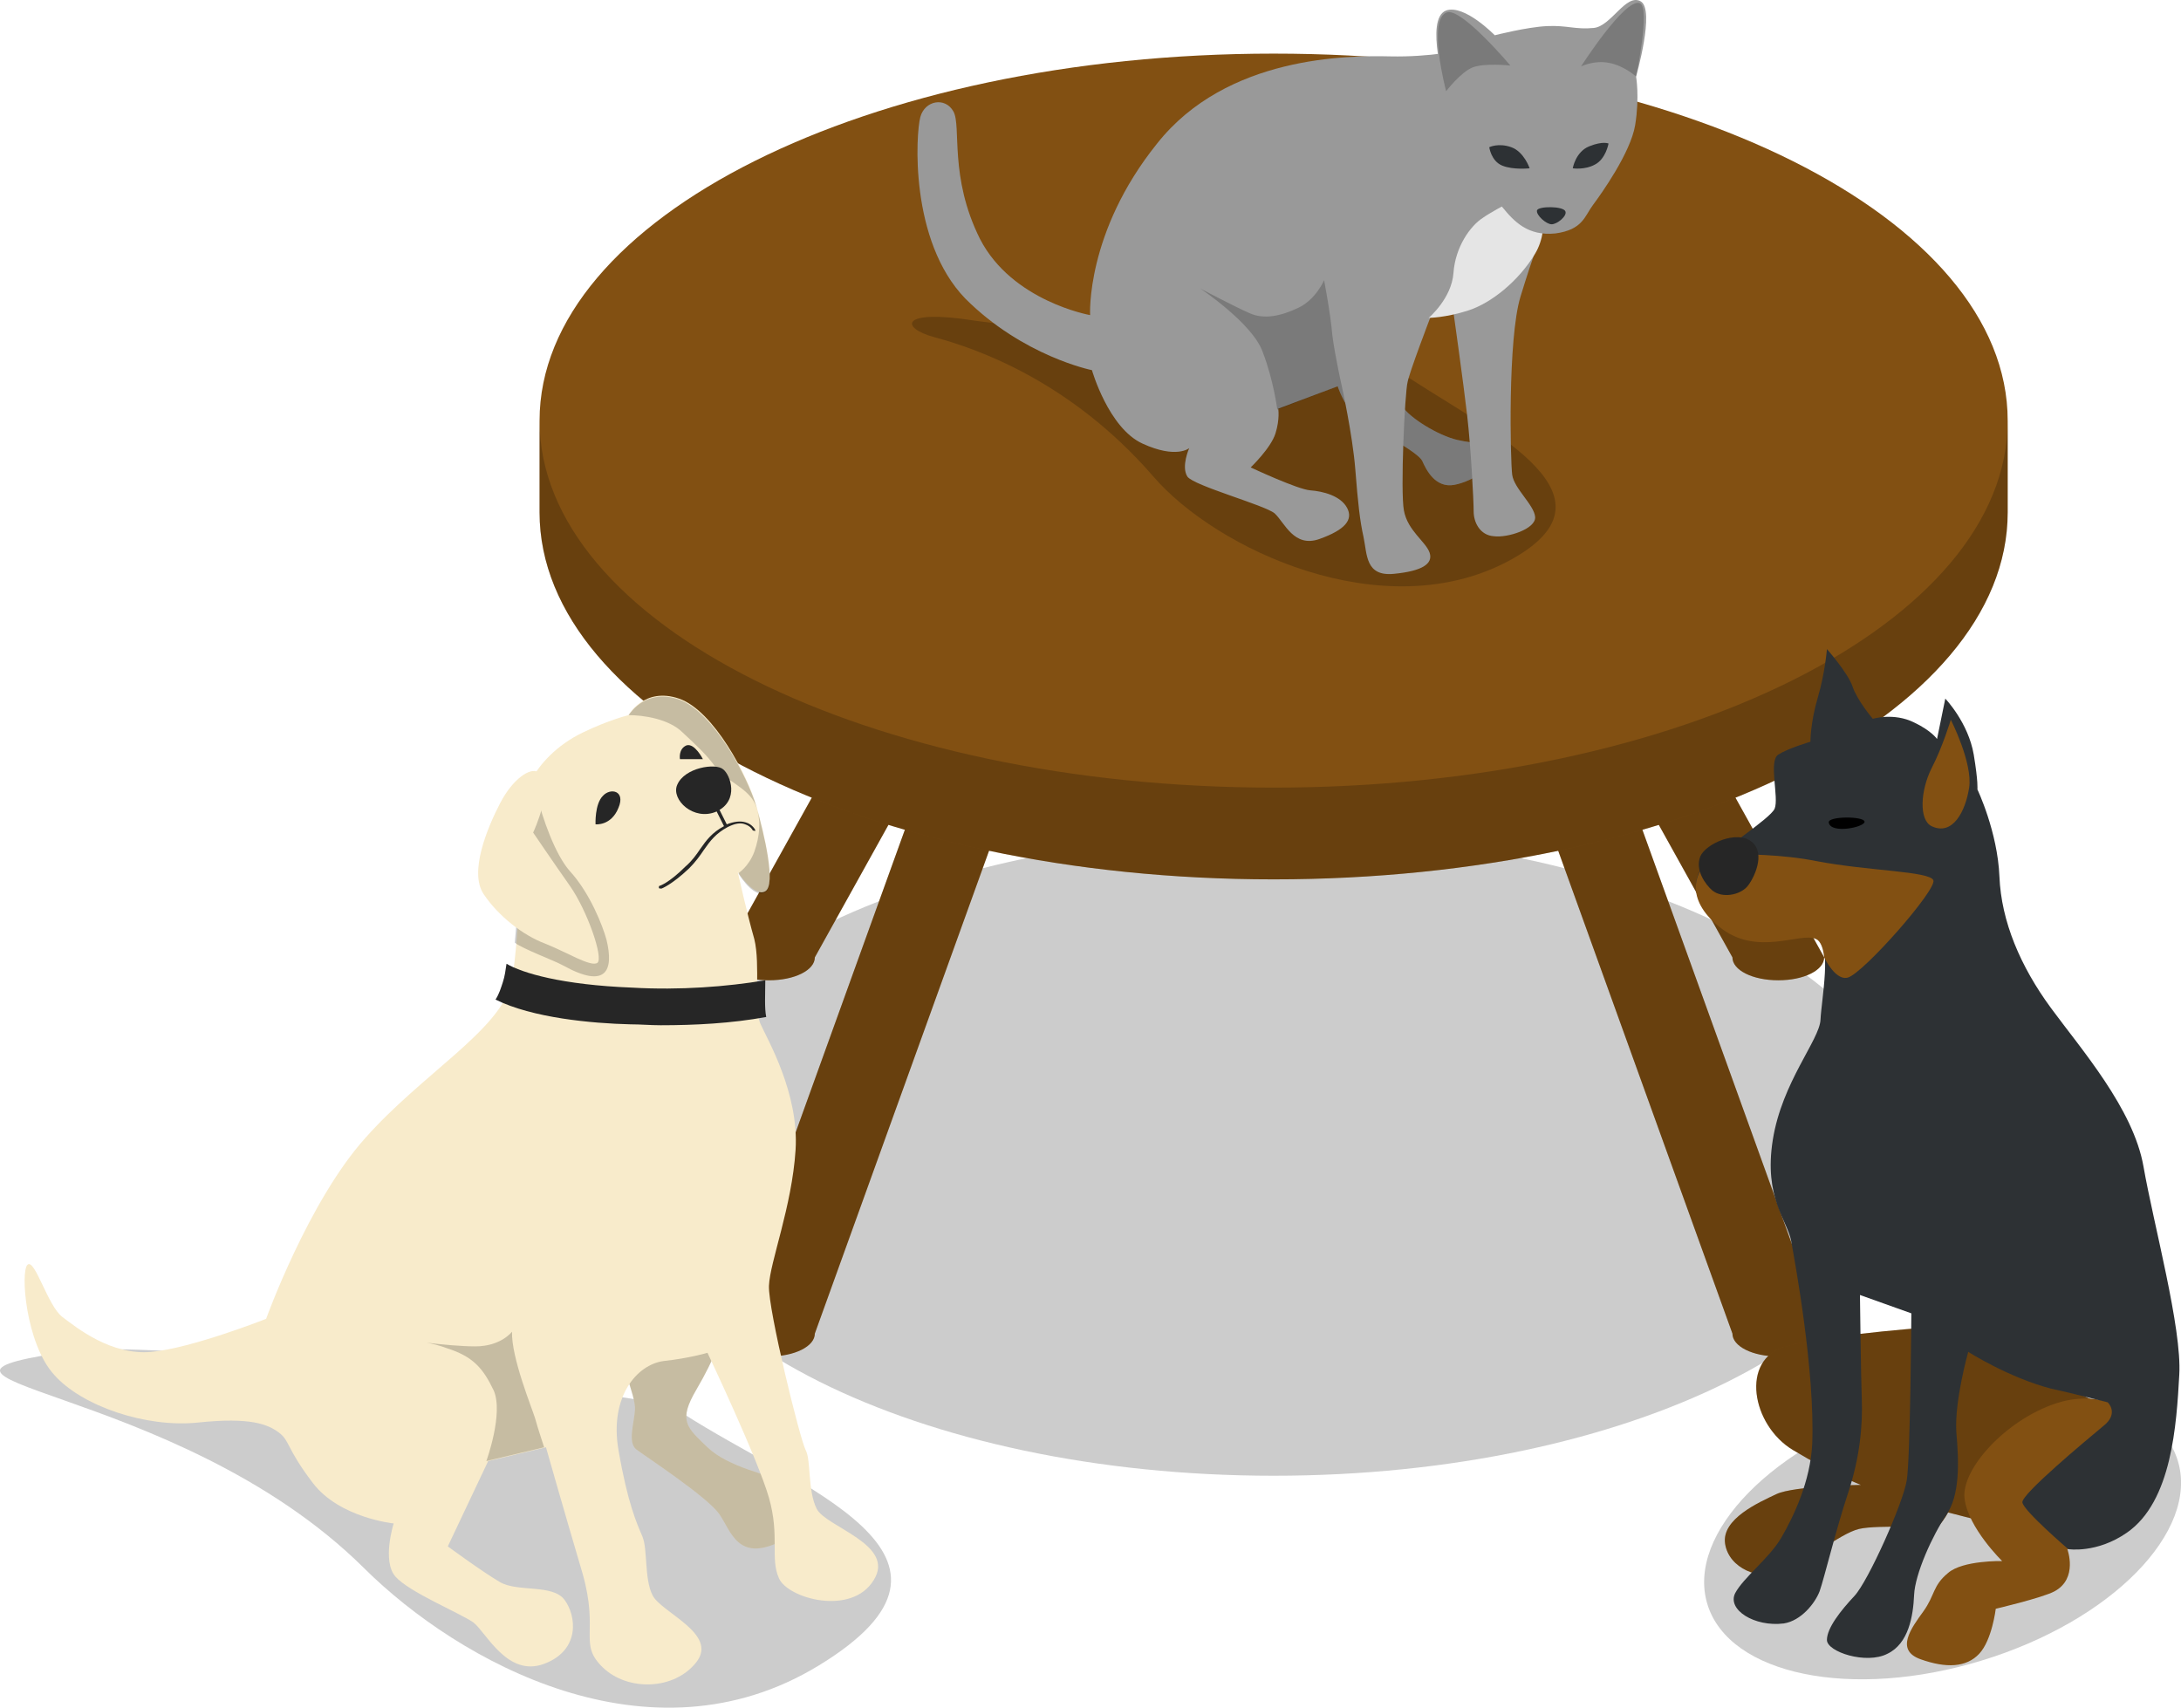
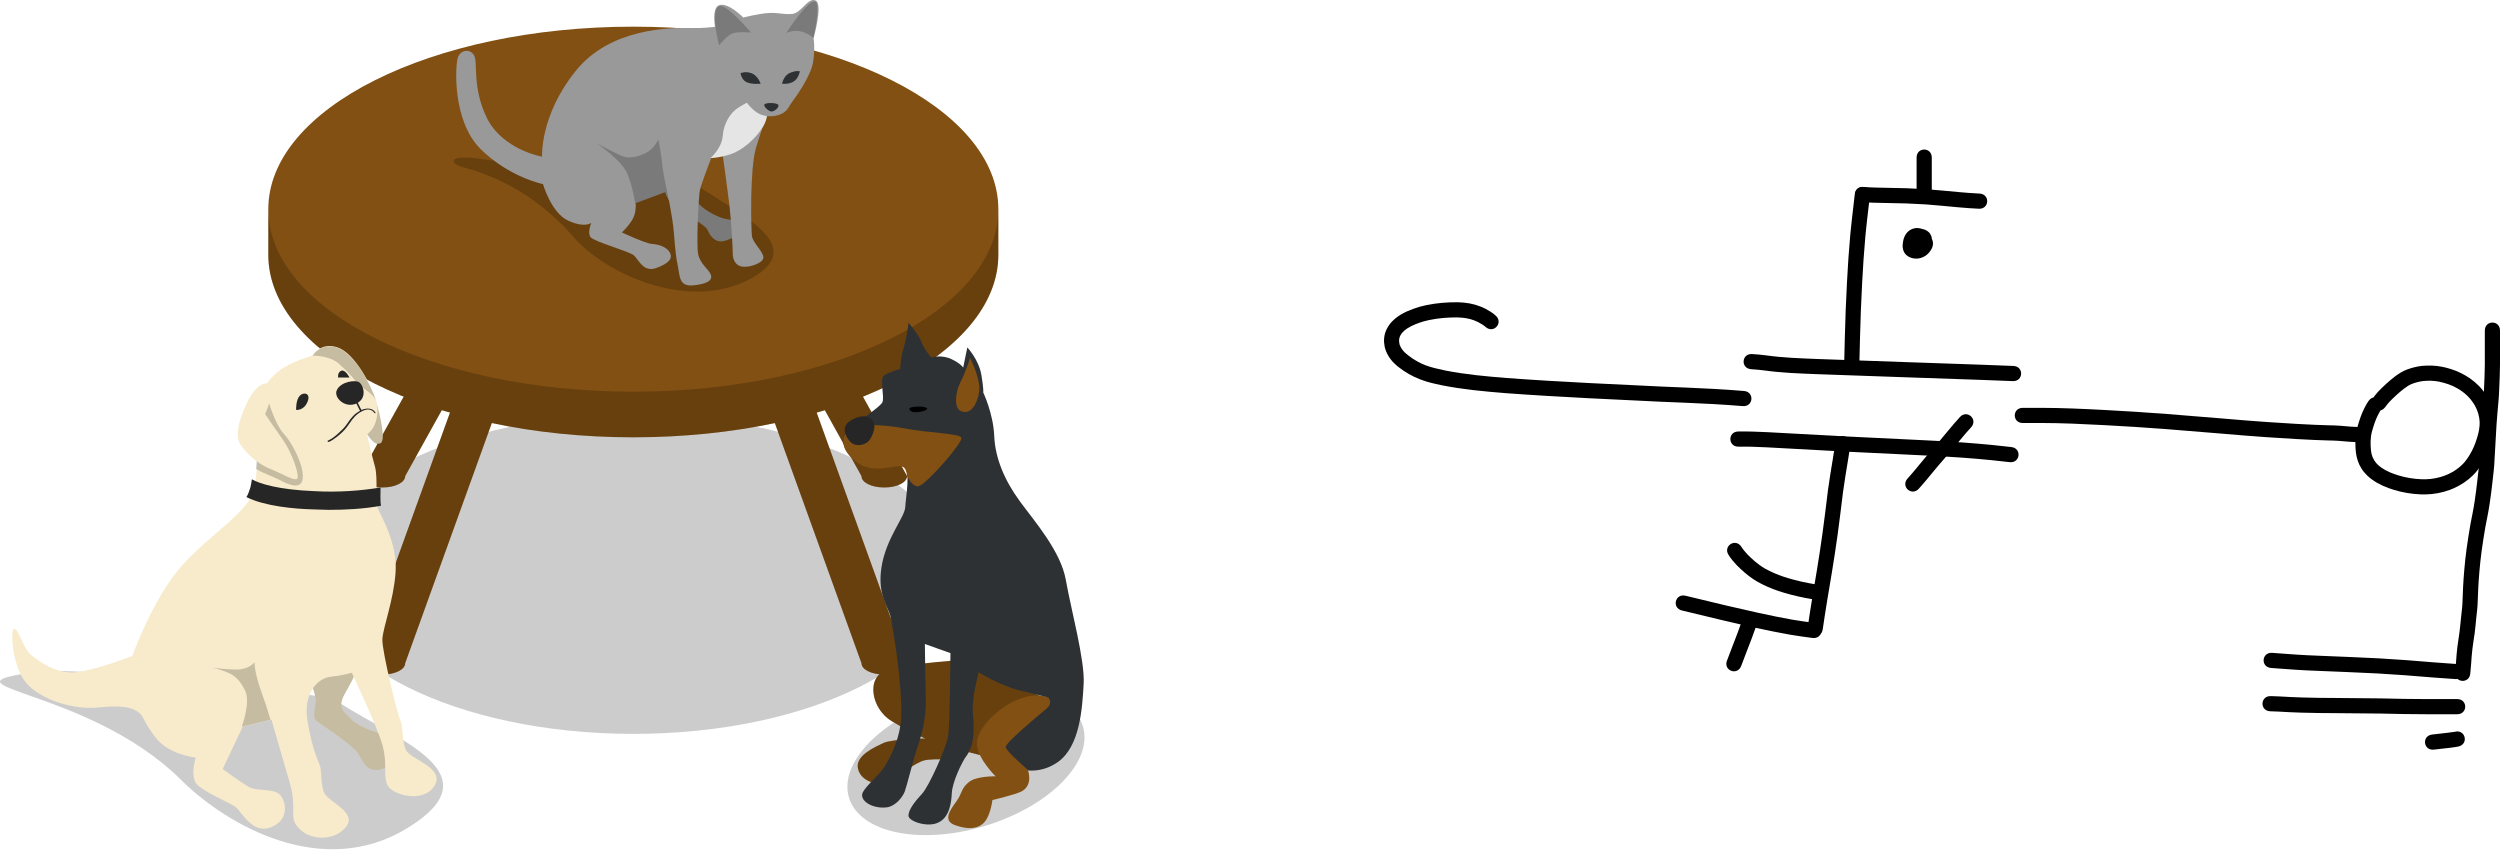
- <svg xmlns="http://www.w3.org/2000/svg" id="svg8" version="1.1" viewBox="0 0 62.889 49.246" height="49.246mm" width="62.889mm">
+ <svg xmlns="http://www.w3.org/2000/svg" id="svg8" version="1.1" viewBox="0 0 144.97 49.246" height="49.246mm" width="144.97mm">
  <defs id="defs2" />
  <g transform="translate(-68.53601,-86.87064)" id="layer1">
    <g id="g856" transform="matrix(0.2645833,0,0,0.2645833,84.09431,77.83358)">
      <ellipse id="ellipse815" ry="35" rx="70" cy="160" cx="80" style="opacity:0.2" />
      <path id="path817" d="m 100,80 c -2.8,0 -5,1.1 -5,2.5 l 35,97 c 0,1.4 2.2,2.5 5,2.5 2.8,0 5,-1.1 5,-2.5 l -35,-97 c 0,-1.4 -2.2,-2.5 -5,-2.5 z" style="fill:#825012" />
      <path id="path819" d="m 100,85 c -2.8,0 -5,-1.1 -5,-2.5 l 35,97 c 0,1.4 2.2,2.5 5,2.5 2.8,0 5,-1.1 5,-2.5 l -35,-97 c 0,1.4 -2.2,2.5 -5,2.5 z" style="opacity:0.2" />
      <path id="path821" d="m 100,73 c -2.8,0 -5,1.1 -5,2.5 l 35,63 c 0,1.4 2.2,2.5 5,2.5 2.8,0 5,-1.1 5,-2.5 l -35,-63 c 0,-1.4 -2.2,-2.5 -5,-2.5 z" style="fill:#825012" />
      <path id="path823" d="m 100,78 c -2.8,0 -5,-1.1 -5,-2.5 l 35,63 c 0,1.4 2.2,2.5 5,2.5 2.8,0 5,-1.1 5,-2.5 l -35,-63 c 0,1.4 -2.2,2.5 -5,2.5 z" style="opacity:0.2" />
      <path id="path825" d="m 60,80 c 2.8,0 5,1.1 5,2.5 l -35,97 c 0,1.4 -2.2,2.5 -5,2.5 -2.8,0 -5,-1.1 -5,-2.5 l 35,-97 C 55,81.1 57.2,80 60,80 Z" style="fill:#825012" />
      <path id="path827" d="m 60,85 c 2.8,0 5,-1.1 5,-2.5 l -35,97 c 0,1.4 -2.2,2.5 -5,2.5 -2.8,0 -5,-1.1 -5,-2.5 l 35,-97 c 0,1.4 2.2,2.5 5,2.5 z" style="opacity:0.2" />
      <path id="path829" d="m 60,73 c 2.8,0 5,1.1 5,2.5 l -35,63 c 0,1.4 -2.2,2.5 -5,2.5 -2.8,0 -5,-1.1 -5,-2.5 l 35,-63 C 55,74.1 57.2,73 60,73 Z" style="fill:#825012" />
      <path id="path831" d="m 60,78 c 2.8,0 5,-1.1 5,-2.5 l -35,63 c 0,1.4 -2.2,2.5 -5,2.5 -2.8,0 -5,-1.1 -5,-2.5 l 35,-63 c 0,1.4 2.2,2.5 5,2.5 z" style="opacity:0.2" />
      <path id="path833" d="M 80,40 C 35.8,40 0,57.9 0,80 v 10 c 0,22.1 35.8,40 80,40 44.2,0 80,-17.9 80,-40 V 80 C 160,57.9 124.2,40 80,40 Z" style="fill:#825012" />
      <path id="path835" d="M 80,120 C 35.8,120 0,102.1 0,80 v 10 c 0,22.1 35.8,40 80,40 44.2,0 80,-17.9 80,-40 V 80 c 0,22.1 -35.8,40 -80,40 z" style="opacity:0.2" />
    </g>
    <g id="g882" transform="matrix(0.2645833,0,0,0.2645833,94.83639,64.1017)">
      <path id="path858" d="m 54.4,127.4 c 9.1,5.9 23.5,12.9 10.6,19.8 C 51.3,154.5 33.1,145.9 26.3,138 17.2,127.5 6.9,124 2.4,122.8 c -3.7,-1 -3.8,-3.1 4.4,-1.8 1.4,0.2 11.6,1.5 21.6,2.9 10.2,1.4 23.2,1.7 26,3.5 z" style="opacity:0.2" />
      <path id="path860" d="m 46.3,127.9 c 0,0 0.8,2.9 2.8,4.1 2,1.2 6.1,3.4 6.5,4.3 0.4,0.9 1.4,3 3.5,2.6 2.1,-0.4 4.8,-2.2 4.1,-3.5 -0.7,-1.3 -1.7,-0.9 -3.8,-1.4 -2.1,-0.5 -5.2,-2.4 -6,-3.7 -0.9,-1.3 -1.7,-4 -1.7,-4 z" style="fill:#999999" />
      <path id="path862" d="m 46.3,127.9 c 0,0 0.8,2.9 2.8,4.1 2,1.2 6.1,3.4 6.5,4.3 0.4,0.9 1.4,3 3.5,2.6 2.1,-0.4 4.8,-2.2 4.1,-3.5 -0.7,-1.3 -1.7,-0.9 -3.8,-1.4 -2.1,-0.5 -5.2,-2.4 -6,-3.7 -0.9,-1.3 -1.7,-4 -1.7,-4 z" style="opacity:0.2" />
      <path id="path864" d="m 19.4,120.4 c 0,0 -8.5,-1.5 -12,-8.3 C 4,105.3 5.4,99.8 4.5,98.2 3.6,96.6 1.4,97 0.9,98.8 c -0.5,1.8 -1.2,13.5 4.9,19.8 6.3,6.3 13.8,7.8 13.8,7.8 0,0 1.8,6.3 5.5,8 3.7,1.7 5.1,0.5 5.1,0.5 0,0 -0.9,2 -0.2,3.1 0.7,1 8.4,3.1 9.5,4 1.1,1 2.1,3.8 4.9,2.8 2.8,-1 3.7,-2.1 3,-3.4 -0.7,-1.3 -2.6,-1.8 -4,-1.9 -1.4,-0.1 -6.5,-2.5 -6.5,-2.5 0,0 2.2,-2.1 2.7,-3.7 0.5,-1.6 0.3,-2.7 0.3,-2.7 l 6.9,-2.6 c 0,0 1.2,5.4 1.5,9.2 0.3,3.8 0.5,5.6 0.9,7.4 0.4,1.9 0.2,4.3 3.3,4 3.1,-0.3 4.3,-1.1 3.9,-2.3 -0.4,-1.2 -2.4,-2.4 -2.8,-4.6 -0.4,-2.1 0.1,-12.9 0.4,-14 0.2,-1.1 2.5,-7.1 2.5,-7.1 l 2.5,-0.5 c 0,0 1.1,7.8 1.5,11.3 0.4,3.5 0.7,9.2 0.7,10.4 0,1.2 0.7,2.6 2.2,2.7 1.5,0.2 4.6,-0.8 4.5,-2.1 -0.1,-1.3 -2.3,-3.1 -2.5,-4.6 -0.2,-1.5 -0.5,-14.8 0.9,-19.4 1.4,-4.6 2.4,-7.1 2.4,-7.1 L 60,91.5 c 0,0 -3.5,0.8 -7.9,0.7 -4.5,-0.1 -17.8,-0.1 -25.4,9.5 -7.8,9.7 -7.3,18.7 -7.3,18.7 z" style="fill:#999999" />
      <path id="path866" d="m 56.3,120.7 c 0,0 2.5,-2.1 2.7,-4.9 0.2,-2.8 1.8,-5.1 3.2,-6 1.4,-1 6.2,-3.4 6.2,-3.4 0,0 1.3,4.3 -0.5,7.3 -1.8,3 -4.8,5.4 -7.3,6.2 -2.5,0.8 -4.3,0.8 -4.3,0.8 z" style="fill:#e5e5e5" />
      <path id="path868" d="m 46.8,128 c 0,0 -0.7,-3.1 -1,-5.4 -0.2,-2.4 -0.9,-6 -0.9,-6 0,0 -0.9,2.1 -2.8,3 -1.9,0.9 -3.7,1.3 -5.3,0.6 -1.6,-0.7 -5.4,-2.7 -5.4,-2.7 0,0 5.7,3.8 6.8,6.9 1.2,3.1 1.6,6.3 1.6,6.3 z" style="opacity:0.2" />
      <path id="path870" d="m 58.2,96 c 0,0 -0.5,2.8 0.7,5.7 1.3,2.9 4,5.2 5.4,6.9 1.3,1.6 2.8,3.2 5.8,2.9 3,-0.4 3.2,-1.9 4.1,-3.1 0.9,-1.2 4.1,-5.7 4.6,-8.7 0.5,-3.1 0.1,-5.3 0.1,-5.3 0,0 2.1,-7.3 0.5,-8.2 -1.6,-0.9 -3.2,2.7 -5.1,2.9 -2,0.2 -2.9,-0.3 -5.1,-0.2 -2.2,0.1 -5.7,1 -5.7,1 0,0 -3.3,-3.4 -5.3,-2.7 -2.4,0.9 0,8.8 0,8.8 z" style="fill:#999999" />
      <path id="path872" d="m 69.7,110.5 c -0.6,0 -1.7,-1 -1.6,-1.5 0.1,-0.5 2.9,-0.5 3.1,0.1 0.2,0.5 -0.9,1.4 -1.5,1.4 z" style="fill:#2d3134" />
      <path id="path874" d="m 72,104.4 c 0,0 0.3,-1.8 1.8,-2.4 1.5,-0.6 2.1,-0.3 2.1,-0.3 0,0 -0.3,1.7 -1.5,2.3 -1.1,0.6 -2.4,0.4 -2.4,0.4 z" style="fill:#2d3134" />
      <path id="path876" d="m 67.3,104.4 c 0,0 -0.6,-1.8 -2,-2.3 -1.4,-0.5 -2.4,0 -2.4,0 0,0 0.2,1.5 1.4,2 1.2,0.5 3,0.3 3,0.3 z" style="fill:#2d3134" />
      <path id="path878" d="m 72.9,93.3 c 0,0 4.8,-7.5 6.4,-6.9 1.2,0.4 -0.4,8 -0.4,8 0,0 -1.3,-1.2 -3,-1.5 -1.6,-0.3 -3,0.4 -3,0.4 z" style="opacity:0.2" />
      <path id="path880" d="m 65.2,93.2 c 0,0 -5.3,-6.3 -6.9,-5.8 -2.2,0.7 -0.1,8.6 -0.1,8.6 0,0 1.6,-2.1 2.9,-2.6 1.3,-0.5 4.1,-0.2 4.1,-0.2 z" style="opacity:0.2" />
    </g>
    <g id="g989" transform="matrix(0.2645833,0,0,0.2645833,60.91681,96.67191)">
      <path id="path961" d="m 103.2,117 c 12.7,8.2 34.5,15.5 14.8,27.5 -18.4,11.2 -39.2,-0.4 -49.5,-10.6 -20.7,-20.6 -56.1,-20.3 -31.1,-23.8 1.9,-0.3 15.8,0 29.6,2 14.3,2 32.4,2.4 36.2,4.9 z" style="opacity:0.2" />
      <path id="path963" d="m 96.1,110.4 c 0,0 2,4.7 1.9,6.2 -0.1,1.5 -0.8,3.5 0.1,4.3 0.9,0.7 7.8,5.2 9.1,7.1 1.3,1.9 2,5.2 6.6,3 4.6,-2.2 3.1,-5.5 0.9,-6.4 -2.1,-0.9 -6.5,-1.7 -8.8,-3.9 -2.3,-2.2 -3.2,-2.9 -1.2,-6.3 2,-3.4 2.9,-6.1 2.9,-6.1 z" style="opacity:1;fill:#f8ebcb" />
      <path id="path965" d="m 96.1,110.4 c 0,0 2,4.7 1.9,6.2 -0.1,1.5 -0.8,3.5 0.1,4.3 0.9,0.7 7.8,5.2 9.1,7.1 1.3,1.9 2,5.2 6.6,3 4.6,-2.2 3.1,-5.5 0.9,-6.4 -2.1,-0.9 -6.5,-1.7 -8.8,-3.9 -2.3,-2.2 -3.2,-2.9 -1.2,-6.3 2,-3.4 2.9,-6.1 2.9,-6.1 z" style="opacity:0.2" />
      <path id="path967" d="m 86.8,47.8 c 0.8,-1.5 2.6,-3.6 5.5,-5 2.9,-1.4 5,-1.9 5,-1.9 0,0 1.7,-3.1 5.5,-1.8 3.8,1.3 7.5,8.5 8.4,11.6 0.9,3.1 2.2,8.7 1,9.4 -1.2,0.7 -3,-2.1 -3,-2.1 0,0 1,4.5 1.8,7.3 0.7,2.8 -0.1,7.7 0.7,9.3 0.7,1.6 4.2,7.5 3.8,13.7 -0.4,6.2 -2.8,12.2 -2.9,14.8 -0.1,2.6 3.4,16.8 4,17.9 0.6,1.1 0.2,4.4 1.2,6.4 1,2 8.7,3.9 6.2,7.8 -2.4,3.9 -9.3,2 -10.3,-0.2 -1,-2.2 0.1,-4.6 -1.1,-8.8 -1.2,-4.2 -6.7,-15.8 -6.7,-15.8 0,0 -2,0.6 -4.8,0.9 -2.9,0.4 -5.9,3.9 -4.9,9.7 1,5.8 2,8 2.6,9.4 0.6,1.4 0.2,4.6 1.1,6.4 0.9,1.9 7.2,4.2 4.8,7.3 -2.4,3.1 -7.5,3.2 -10.2,0.6 -2.7,-2.6 -0.4,-3.8 -2.2,-10.2 -1.9,-6.4 -4,-13.8 -4,-13.8 l -6.3,1.5 -4.4,9.3 c 0,0 3.8,2.8 5.7,3.9 1.9,1.1 5.7,0.2 7,1.9 1.3,1.7 1.8,5.5 -2.2,7 -4,1.5 -6.3,-3.4 -7.7,-4.5 -1.4,-1 -7,-3.3 -8.5,-5 -1.5,-1.7 -0.2,-5.8 -0.2,-5.8 0,0 -5.9,-0.6 -8.8,-4.4 -2.9,-3.8 -2.5,-4.6 -3.7,-5.5 -1.2,-0.9 -3.1,-1.7 -8.8,-1.1 -5.7,0.6 -12.7,-1.8 -15.7,-5.2 -3.1,-3.4 -3.7,-11.3 -2.9,-12 0.8,-0.7 2.2,4.5 3.8,5.7 1.6,1.2 5.3,4.2 9.7,3.8 4.4,-0.4 12.5,-3.6 12.5,-3.6 0,0 4.6,-12.8 10.8,-19.7 6.2,-7 14.6,-11.7 15.9,-16.8 1.1,-5.1 1,-19.9 2.3,-22.4 z" style="opacity:1;fill:#f8ebcb" />
      <g id="g971">
        <path id="path969" d="m 84.6,108.1 c 0,0 -1.2,1.6 -4,1.6 -1.5,0 -3.7,-0.2 -5.3,-0.4 0.6,0.1 1.4,0.3 2.2,0.6 2.8,0.9 3.9,2.1 5.1,4.6 1.1,2.5 -0.8,7.7 -0.8,7.7 l 6.3,-1.5 c 0,0 -0.7,-2.1 -1,-3.2 -0.3,-1 -2.6,-6.6 -2.5,-9.4 z" style="opacity:0.2" />
      </g>
      <path id="path973" d="m 94.9,65.4 c -0.4,-1.5 -1.8,-5.1 -4,-7.5 -1.6,-1.8 -3,-5.8 -3.6,-8.3 l -1.1,0.3 c -0.6,3.7 -0.8,10.7 -1.3,15.8 0.9,0.7 4.2,1.9 5.3,2.5 4.7,2.6 5.5,0.5 4.7,-2.8 z" style="opacity:0.2" />
      <path id="path975" d="m 93.7,52.8 c 0,0 -0.1,-2.2 0.8,-3.1 0.8,-0.9 2.5,-0.6 1.7,1.3 -0.8,2 -2.5,1.8 -2.5,1.8 z" style="opacity:1;fill:#262626" />
      <path id="path977" d="m 102.9,45.7 c 0,0 -0.2,-1.1 0.7,-1.5 0.9,-0.3 1.8,1.5 1.8,1.5 z" style="opacity:1;fill:#262626" />
      <path id="path979" d="m 111.1,53.4 c 0,0 -0.3,-0.6 -1,-0.8 -0.6,-0.2 -1.3,-0.1 -2.1,0.2 l -0.9,-1.8 -0.3,0.2 0.9,1.8 c -1.3,0.7 -1.9,1.5 -2.6,2.5 -0.4,0.6 -0.9,1.3 -1.6,1.9 -1.8,1.8 -2.8,2.1 -2.8,2.1 -0.1,0 -0.1,0.1 -0.1,0.2 0,0.1 0.1,0.1 0.2,0.1 0,0 0,0 0.1,0 0,0 1.1,-0.4 3,-2.2 0.7,-0.7 1.2,-1.4 1.6,-2 0.7,-1 1.3,-1.8 2.6,-2.5 0.8,-0.4 1.4,-0.5 1.9,-0.3 0.6,0.2 0.8,0.6 0.8,0.6 0,0.1 0.2,0.1 0.2,0.1 0.1,0.1 0.1,0 0.1,-0.1 z" style="opacity:1;fill:#262626" />
      <path id="path981" d="m 87.4,47.1 c -0.8,-0.5 -2.7,0.7 -4.1,3.4 -1.4,2.7 -3.4,7.5 -1.8,9.9 1.6,2.4 4.3,4.5 6.7,5.4 2.3,0.9 5,2.6 5.7,2.1 0.7,-0.5 -1.1,-5.7 -3,-8.4 -1.9,-2.7 -4,-5.8 -4,-5.8 0,0 2.5,-5.3 0.5,-6.6 z" style="opacity:1;fill:#f8ebcb" />
      <path id="path983" d="m 111.1,50.6 c 0.7,1.7 0.5,3.5 -0.1,5.2 -0.6,1.6 -1.7,2.3 -1.7,2.3 v 0.1 c 0.3,0.5 1.8,2.7 2.9,2 1.2,-0.7 -0.1,-6.3 -1,-9.4 -0.9,-3.1 -4.6,-10.2 -8.4,-11.6 -3.5,-1.2 -5.2,1.3 -5.5,1.7 1.6,0 4.4,0.4 5.9,1.9 1.6,1.5 2.6,2.4 3.6,3.8 1,1.4 3.5,2.2 4.3,4 z" style="opacity:0.2" />
      <path id="path985" d="m 102.6,48.5 c -0.7,1.6 1.8,4 4.3,2.9 2.5,-1.2 1.5,-4 0.7,-4.6 -0.8,-0.7 -4.2,-0.2 -5,1.7 z" style="opacity:1;fill:#262626" />
      <path id="path987" d="M 112.2,69.8 C 108,70.5 102.9,70.9 97.7,70.6 90,70.3 85.7,69 84,68 c -0.1,0.7 -0.2,1.4 -0.4,2 -0.2,0.6 -0.4,1.3 -0.8,1.9 4,2 10.5,2.6 14.7,2.7 1.1,0 2.2,0.1 3.3,0.1 3.7,0 7.7,-0.2 11.5,-0.9 -0.2,-1 -0.1,-2.5 -0.1,-4 z" style="opacity:1;fill:#262626" />
    </g>
    <g id="g1031" transform="matrix(0.2645833,0,0,0.2645833,113.7276,94.84629)">
      <ellipse id="ellipse1013" ry="14.6" rx="26.8" cy="136.9" cx="40.9" transform="matrix(0.9564,-0.2919,0.2919,0.9564,-38.1725,17.888)" style="opacity:0.2" />
      <path id="path1015" d="m 41.1,114.4 c 0,0 -12.3,0.8 -17.3,2.2 -5,1.4 -3.7,8.6 0.8,11.3 4.5,2.7 7.4,3.8 7.4,3.8 0,0 -7.3,0.1 -9.2,1 -1.9,0.9 -6,2.7 -5.6,5.4 0.4,2.7 3.8,4.1 6.3,3.1 2.4,-1 6.2,-4.2 8.3,-4.7 2.1,-0.5 8.3,0 8.8,-0.5 0.5,-0.5 0.9,-1.3 0.9,-1.3 l 3.5,0.9 12.7,-12.9 z" style="fill:#825012" />
      <path id="path1017" d="m 41.1,114.4 c 0,0 -12.3,0.8 -17.3,2.2 -5,1.4 -3.7,8.6 0.8,11.3 4.5,2.7 7.4,3.8 7.4,3.8 0,0 -7.3,0.1 -9.2,1 -1.9,0.9 -6,2.7 -5.6,5.4 0.4,2.7 3.8,4.1 6.3,3.1 2.4,-1 6.2,-4.2 8.3,-4.7 2.1,-0.5 8.3,0 8.8,-0.5 0.5,-0.5 0.9,-1.3 0.9,-1.3 l 3.5,0.9 12.7,-12.9 z" style="opacity:0.2" />
      <path id="path1019" d="m 63.7,127.2 c -0.2,-2.9 -4.9,-6.2 -10.4,-4.4 -5.5,1.8 -10.4,7.2 -10,10.4 0.4,3.2 4.1,6.8 4.1,6.8 0,0 -4.3,-0.1 -5.9,1.3 -1.7,1.4 -1.4,2.4 -2.7,4.2 -1.3,1.8 -3.1,4.2 -0.3,5.2 2.8,1 5,0.9 6.4,-0.6 1.4,-1.5 1.8,-4.9 1.8,-4.9 0,0 5.1,-1.2 6.4,-1.9 2.6,-1.4 1.4,-4.6 1.4,-4.6 0,0 4.3,-1 6.6,-4.2 2.3,-3.2 2.9,-3.4 2.6,-7.3 z" style="fill:#825012" />
      <path id="path1021" d="m 14.5,64.7 c 2.5,-2.4 7.6,-5.6 8.1,-6.7 0.5,-1.2 -0.7,-5.2 0.4,-5.9 1.1,-0.7 3.5,-1.4 3.5,-1.4 0,0 0,-2.1 0.8,-4.8 0.8,-2.7 1,-5.3 1,-5.3 0,0 2.3,2.6 2.8,4.1 0.5,1.5 2.2,3.5 2.2,3.5 0,0 2.3,-0.7 4.5,0.4 1.9,0.9 2.5,1.8 2.5,1.8 L 41.2,46 c 0,0 2.5,2.6 3.1,6.1 0.5,3 0.4,3.8 0.4,3.8 0,0 2.2,4.6 2.4,9.5 0.2,4.9 2.3,9.8 5.6,14.3 3.3,4.5 9,11 10.1,17.3 1.1,6.3 4.2,17.6 3.9,22.7 -0.3,5.4 -0.8,13.8 -5.7,17.2 -3.3,2.3 -6.4,1.8 -6.4,1.8 0,0 -4.9,-4.2 -5,-5.1 -0.1,-0.9 7,-6.8 8.8,-8.3 1.8,-1.4 0.5,-2.6 0.5,-2.6 0,0 -4.3,-1.1 -6.2,-1.5 -4.6,-1.2 -9,-4 -9,-4 0,0 -1.5,5.3 -1.3,8.7 0.3,3.4 0.4,6.9 -1.1,9.1 -1.5,2.2 -3.4,6.4 -3.5,8.7 -0.1,2.3 -0.6,5.3 -2.9,6.4 -2.3,1.2 -6.6,-0.2 -6.6,-1.5 0,-1.3 1.5,-3.2 3,-4.8 1.5,-1.6 5.3,-10.1 5.7,-12.6 0.4,-2.5 0.5,-18.2 0.5,-18.2 l -5.6,-2 c 0,0 0.1,8.7 0.2,11.4 0.1,2.8 -0.2,6.3 -1.5,10.2 -1.3,3.9 -2.6,9.3 -3.1,10.7 -0.5,1.3 -2,3.2 -3.9,3.5 -3.2,0.4 -6.2,-1.5 -5.3,-3.3 0.9,-1.7 3.7,-3.8 5,-6 1.4,-2.4 3.2,-6.2 3.4,-10.3 0.3,-8 -1.9,-19.9 -2.3,-22.1 -0.4,-2.2 -3,-4.7 -2,-11 1,-6.3 5.1,-10.9 5.2,-13.1 0.1,-2.2 1.3,-8.3 -0.4,-9 -1.7,-0.7 -6.3,2 -10.5,-1.3 -4.2,-3.2 -2.2,-6 -2.2,-6 z" style="fill:#2d3134" />
      <path id="path1023" d="m 39.9,65.8 c -0.4,-1 -7.1,-1 -12.8,-2.1 C 23.6,63 19.3,62.9 16.6,63 c -0.8,0.6 -1.5,1.2 -2.1,1.8 0,0 -2,2.8 2.1,6.1 4.1,3.3 8.8,0.5 10.5,1.3 0.5,0.2 0.8,1 0.9,2 0.6,1.2 1.6,2.5 2.6,2.2 1.8,-0.6 9.7,-9.6 9.3,-10.6 z" style="fill:#825012" />
      <path id="path1025" d="m 28.5,59.5 c -0.1,-0.7 3.8,-0.7 3.9,-0.1 0.1,0.6 -3.7,1.4 -3.9,0.1 z" />
      <path id="path1027" d="m 39.7,59.9 c -1.4,-0.7 -1.2,-3.9 0,-6.3 1.2,-2.3 2.1,-5.3 2.1,-5.3 0,0 2.4,4.7 2,7.4 -0.4,2.6 -1.8,5.3 -4.1,4.2 z" style="fill:#825012" />
      <path id="path1029" d="m 15.8,66.9 c -0.7,-0.6 -1.9,-2.2 -1.3,-3.7 0.6,-1.4 4,-2.9 5.6,-1.6 1.6,1.3 0.2,4.1 -0.5,4.9 -0.8,0.9 -2.7,1.3 -3.8,0.4 z" style="fill:#262626" />
    </g>
  </g>
+   <path style="fill:#000000;fill-opacity:1;fill-rule:nonzero;stroke:none;stroke-width:0.265" id="path1" d="m 86.717,18.287 c -0.165,-0.151 -0.362,-0.261 -0.555,-0.369 -0.396,-0.209 -0.828,-0.327 -1.273,-0.37 -0.115,-0.011 -0.23,-0.014 -0.345,-0.021 -0.616,-0.006 -1.235,0.043 -1.839,0.169 -0.118,0.025 -0.235,0.056 -0.353,0.084 -0.502,0.151 -1.013,0.341 -1.426,0.675 -0.073,0.059 -0.138,0.127 -0.207,0.19 -0.245,0.264 -0.419,0.585 -0.454,0.948 -0.022,0.224 0.001,0.308 0.03,0.523 0.095,0.38 0.295,0.704 0.577,0.974 0.172,0.164 0.31,0.256 0.5,0.395 0.403,0.276 0.843,0.485 1.31,0.629 0.354,0.109 0.561,0.146 0.925,0.227 1.218,0.244 2.455,0.356 3.691,0.456 1.614,0.12 3.23,0.211 4.846,0.296 1.392,0.069 2.785,0.141 4.177,0.203 1.012,0.042 2.025,0.081 3.036,0.136 0.568,0.032 1.135,0.07 1.701,0.117 0.62,0.052 0.693,-0.825 0.073,-0.877 v 0 c -0.575,-0.048 -1.151,-0.086 -1.727,-0.119 -1.014,-0.055 -2.03,-0.095 -3.045,-0.137 -1.391,-0.062 -2.781,-0.134 -4.171,-0.202 -1.608,-0.084 -3.215,-0.174 -4.821,-0.294 -1.196,-0.096 -2.394,-0.204 -3.573,-0.438 -0.39,-0.085 -0.783,-0.166 -1.157,-0.31 -0.265,-0.102 -0.512,-0.244 -0.75,-0.398 -0.313,-0.226 -0.586,-0.41 -0.725,-0.786 -0.008,-0.045 -0.036,-0.186 -0.034,-0.24 0.005,-0.176 0.075,-0.33 0.19,-0.461 0.113,-0.111 0.143,-0.15 0.28,-0.239 0.292,-0.19 0.627,-0.31 0.957,-0.412 0.101,-0.025 0.202,-0.052 0.304,-0.074 0.536,-0.114 1.086,-0.158 1.632,-0.156 0.093,0.005 0.187,0.006 0.28,0.015 0.336,0.029 0.662,0.11 0.962,0.268 0.151,0.083 0.304,0.167 0.431,0.286 0.486,0.389 1.036,-0.298 0.55,-0.687 z" />
+   <path style="fill:#000000;fill-opacity:1;fill-rule:nonzero;stroke:none;stroke-width:0.265" id="path4" d="m 101.53,21.408 c 0.261,0.013 0.521,0.043 0.78,0.073 0.994,0.14 1.997,0.173 2.999,0.214 1.723,0.064 3.446,0.127 5.17,0.182 1.495,0.056 2.991,0.1 4.486,0.155 0.584,0.023 1.169,0.045 1.753,0.068 0.622,0.024 0.655,-0.856 0.034,-0.879 v 0 c -0.585,-0.022 -1.169,-0.045 -1.754,-0.068 -1.497,-0.055 -2.994,-0.1 -4.49,-0.155 -1.721,-0.055 -3.442,-0.117 -5.162,-0.182 -0.98,-0.04 -1.961,-0.072 -2.933,-0.209 -0.264,-0.031 -0.528,-0.062 -0.794,-0.074 -0.619,-0.062 -0.707,0.814 -0.088,0.876 z" />
+   <path style="fill:#000000;fill-opacity:1;fill-rule:nonzero;stroke:none;stroke-width:0.265" id="path5" d="m 100.807,25.901 c 0.549,-0.009 1.097,0.013 1.645,0.039 1.522,0.08 3.043,0.168 4.565,0.248 1.412,0.073 2.824,0.14 4.236,0.205 0.834,0.033 1.667,0.088 2.5,0.143 0.568,0.042 1.136,0.088 1.703,0.145 0.36,0.036 0.72,0.078 1.08,0.118 0.618,0.069 0.716,-0.806 0.098,-0.875 v 0 c -0.363,-0.041 -0.727,-0.084 -1.091,-0.119 -0.577,-0.057 -1.155,-0.104 -1.733,-0.147 -0.838,-0.055 -1.677,-0.111 -2.517,-0.144 -1.41,-0.065 -2.821,-0.132 -4.23,-0.205 -1.523,-0.08 -3.046,-0.168 -4.569,-0.248 -0.562,-0.026 -1.124,-0.049 -1.687,-0.04 -0.622,0 -0.622,0.88 0,0.88 z" />
+   <path style="fill:#000000;fill-opacity:1;fill-rule:nonzero;stroke:none;stroke-width:0.265" id="path6" d="m 117.298,24.528 c 0.353,0 0.707,0 1.06,0 1.219,0.002 2.437,0.06 3.654,0.124 1.196,0.059 2.39,0.142 3.584,0.23 1.082,0.086 2.164,0.173 3.246,0.264 0.85,0.076 1.701,0.141 2.552,0.202 0.574,0.041 1.148,0.076 1.723,0.109 0.361,0.021 0.722,0.039 1.082,0.055 0.262,0.012 0.524,0.02 0.786,0.028 0.204,0.005 0.408,0.008 0.611,0.023 0.233,0.023 0.467,0.043 0.701,0.058 0.197,0.012 0.394,0.019 0.591,0.026 0.622,0.024 0.655,-0.856 0.034,-0.879 v 0 c -0.19,-0.007 -0.379,-0.014 -0.568,-0.025 -0.232,-0.015 -0.464,-0.036 -0.696,-0.058 -0.215,-0.015 -0.431,-0.02 -0.647,-0.024 -0.257,-0.007 -0.514,-0.016 -0.771,-0.027 -0.358,-0.016 -0.715,-0.034 -1.072,-0.054 -0.57,-0.033 -1.14,-0.067 -1.71,-0.108 -0.847,-0.061 -1.695,-0.125 -2.541,-0.201 -1.085,-0.091 -2.17,-0.178 -3.255,-0.264 -1.2,-0.089 -2.401,-0.172 -3.603,-0.232 -1.232,-0.065 -2.465,-0.123 -3.7,-0.125 -0.353,0 -0.707,0 -1.06,0 -0.622,0 -0.622,0.88 0,0.88 z" />
+   <path style="fill:#000000;fill-opacity:1;fill-rule:nonzero;stroke:none;stroke-width:0.265" id="path7" d="m 113.649,24.188 c -0.233,0.249 -0.451,0.511 -0.669,0.773 -0.302,0.372 -0.616,0.735 -0.93,1.097 -0.258,0.289 -0.503,0.589 -0.75,0.887 -0.158,0.199 -0.323,0.391 -0.489,0.583 -0.066,0.074 -0.131,0.149 -0.197,0.223 -0.414,0.465 0.244,1.05 0.657,0.585 v 0 c 0.068,-0.077 0.136,-0.155 0.204,-0.232 0.17,-0.197 0.34,-0.394 0.502,-0.598 0.243,-0.293 0.484,-0.588 0.738,-0.872 0.317,-0.367 0.634,-0.733 0.94,-1.109 0.211,-0.253 0.422,-0.507 0.647,-0.748 0.416,-0.463 -0.238,-1.051 -0.654,-0.589 z" />
+   <path style="fill:#000000;fill-opacity:1;fill-rule:nonzero;stroke:none;stroke-width:0.265" id="path8" d="m 106.408,25.73 c -0.026,0.265 -0.069,0.528 -0.111,0.791 -0.106,0.631 -0.207,1.262 -0.296,1.895 -0.102,0.837 -0.203,1.675 -0.318,2.51 -0.098,0.709 -0.207,1.417 -0.322,2.124 -0.082,0.511 -0.172,1.02 -0.257,1.531 -0.054,0.34 -0.109,0.68 -0.163,1.021 -0.041,0.251 -0.073,0.504 -0.113,0.755 -0.096,0.615 0.773,0.751 0.869,0.136 v 0 c 0.039,-0.251 0.072,-0.503 0.112,-0.755 0.053,-0.338 0.108,-0.676 0.162,-1.013 0.085,-0.511 0.175,-1.022 0.257,-1.534 0.116,-0.714 0.227,-1.428 0.326,-2.145 0.115,-0.835 0.216,-1.671 0.318,-2.508 0.088,-0.627 0.188,-1.253 0.294,-1.877 0.047,-0.292 0.095,-0.585 0.121,-0.88 0.036,-0.621 -0.842,-0.673 -0.878,-0.052 z" />
+   <path style="fill:#000000;fill-opacity:1;fill-rule:nonzero;stroke:none;stroke-width:0.265" id="path9" d="m 105.197,36.119 c -0.423,-0.055 -0.844,-0.117 -1.265,-0.186 -1.301,-0.23 -2.589,-0.532 -3.875,-0.83 -0.773,-0.181 -1.544,-0.37 -2.316,-0.557 -0.605,-0.147 -0.812,0.708 -0.208,0.855 v 0 c 0.774,0.188 1.549,0.377 2.325,0.559 1.305,0.303 2.611,0.609 3.932,0.842 0.442,0.072 0.884,0.138 1.328,0.194 0.62,0.056 0.699,-0.82 0.08,-0.876 z" />
+   <path style="fill:#000000;fill-opacity:1;fill-rule:nonzero;stroke:none;stroke-width:0.265" id="path10" d="m 101.005,36.025 c -0.084,0.235 -0.169,0.469 -0.256,0.703 -0.109,0.29 -0.224,0.577 -0.333,0.867 -0.082,0.209 -0.162,0.419 -0.239,0.63 -0.01,0.025 -0.02,0.049 -0.03,0.074 -0.23,0.578 0.587,0.904 0.817,0.326 v 0 c 0.013,-0.032 0.025,-0.064 0.038,-0.096 0.077,-0.209 0.156,-0.417 0.237,-0.624 0.109,-0.29 0.224,-0.577 0.333,-0.867 0.096,-0.256 0.191,-0.512 0.279,-0.77 0.171,-0.598 -0.675,-0.84 -0.846,-0.242 z" />
+   <path style="fill:#000000;fill-opacity:1;fill-rule:nonzero;stroke:none;stroke-width:0.265" id="path11" d="m 100.25,32.2 c -5.2e-4,-5.29e-4 -0.002,-0.002 -0.002,-0.001 0.128,0.205 0.288,0.384 0.45,0.562 0.297,0.301 0.616,0.585 0.968,0.82 0.075,0.05 0.154,0.096 0.231,0.144 0.393,0.224 0.811,0.403 1.239,0.547 0.092,0.031 0.185,0.059 0.277,0.088 0.557,0.171 1.128,0.294 1.702,0.39 0.08,0.012 0.16,0.024 0.239,0.036 0.615,0.094 0.747,-0.776 0.132,-0.87 v 0 c -0.076,-0.011 -0.151,-0.023 -0.227,-0.034 -0.534,-0.089 -1.064,-0.203 -1.582,-0.361 -0.083,-0.026 -0.166,-0.051 -0.248,-0.078 -0.369,-0.123 -0.73,-0.276 -1.07,-0.466 -0.061,-0.038 -0.124,-0.074 -0.184,-0.113 -0.301,-0.199 -0.573,-0.442 -0.828,-0.697 -0.138,-0.15 -0.275,-0.303 -0.381,-0.479 -0.362,-0.506 -1.078,0.005 -0.716,0.511 z" />
+   <path style="fill:#000000;fill-opacity:1;fill-rule:nonzero;stroke:none;stroke-width:0.265" id="path12" d="m 137.348,23.247 c -0.091,0.132 -0.165,0.273 -0.239,0.415 -0.178,0.344 -0.295,0.714 -0.402,1.085 -0.112,0.402 -0.14,0.821 -0.115,1.237 0.005,0.078 0.013,0.156 0.02,0.234 0.039,0.336 0.141,0.66 0.322,0.947 0.125,0.197 0.175,0.236 0.333,0.407 0.351,0.336 0.785,0.564 1.239,0.73 0.101,0.037 0.203,0.068 0.305,0.102 0.503,0.155 1.025,0.242 1.551,0.263 0.097,0.004 0.194,0.003 0.291,0.004 0.478,-0.009 0.955,-0.098 1.404,-0.263 0.086,-0.032 0.171,-0.07 0.256,-0.105 0.403,-0.183 0.776,-0.43 1.091,-0.743 0.061,-0.06 0.117,-0.125 0.175,-0.187 0.277,-0.333 0.501,-0.709 0.675,-1.105 0.035,-0.08 0.066,-0.161 0.098,-0.242 0.149,-0.407 0.275,-0.828 0.308,-1.262 0.007,-0.091 0.006,-0.182 0.009,-0.274 -0.016,-0.472 -0.131,-0.918 -0.353,-1.335 -0.044,-0.082 -0.094,-0.159 -0.142,-0.239 -0.245,-0.387 -0.572,-0.715 -0.948,-0.976 -0.076,-0.053 -0.156,-0.1 -0.234,-0.15 -0.36,-0.215 -0.752,-0.371 -1.159,-0.472 -0.074,-0.018 -0.148,-0.032 -0.222,-0.049 -0.386,-0.079 -0.78,-0.085 -1.171,-0.051 -0.302,0.033 -0.596,0.111 -0.88,0.216 -0.246,0.093 -0.464,0.238 -0.675,0.392 -0.178,0.135 -0.348,0.28 -0.513,0.431 -0.16,0.143 -0.314,0.293 -0.461,0.448 -0.111,0.121 -0.212,0.25 -0.309,0.382 -0.366,0.503 0.345,1.021 0.712,0.518 v 0 c 0.074,-0.102 0.152,-0.201 0.237,-0.295 0.134,-0.141 0.274,-0.276 0.419,-0.406 0.14,-0.129 0.285,-0.253 0.437,-0.368 0.145,-0.107 0.292,-0.211 0.461,-0.277 0.21,-0.08 0.428,-0.136 0.652,-0.164 0.303,-0.028 0.608,-0.024 0.907,0.035 0.382,0.081 0.757,0.201 1.094,0.403 0.061,0.038 0.122,0.074 0.182,0.114 0.283,0.192 0.533,0.434 0.718,0.722 0.034,0.056 0.071,0.11 0.103,0.167 0.162,0.295 0.247,0.596 0.266,0.932 -10e-4,0.066 7.9e-4,0.131 -0.003,0.197 -0.022,0.355 -0.13,0.699 -0.249,1.032 -0.027,0.066 -0.051,0.134 -0.08,0.199 -0.135,0.314 -0.309,0.612 -0.522,0.879 -0.043,0.047 -0.085,0.096 -0.129,0.141 -0.239,0.242 -0.522,0.433 -0.83,0.575 -0.065,0.027 -0.128,0.057 -0.193,0.082 -0.357,0.135 -0.737,0.21 -1.118,0.219 -0.082,-7.94e-4 -0.164,7.94e-4 -0.246,-0.002 -0.451,-0.016 -0.899,-0.089 -1.331,-0.22 -0.086,-0.028 -0.173,-0.054 -0.259,-0.085 -0.334,-0.119 -0.658,-0.277 -0.923,-0.516 -0.037,-0.038 -0.077,-0.074 -0.112,-0.114 -0.176,-0.201 -0.274,-0.447 -0.306,-0.712 -0.035,-0.385 -0.043,-0.775 0.065,-1.15 0.09,-0.316 0.188,-0.632 0.339,-0.925 0.055,-0.107 0.111,-0.214 0.178,-0.314 0.357,-0.51 -0.364,-1.014 -0.721,-0.505 z" />
+   <path style="fill:#000000;fill-opacity:1;fill-rule:nonzero;stroke:none;stroke-width:0.265" id="path13" d="m 144.09,19.173 c 0,0.239 0,0.477 0,0.716 0,0.416 0,0.832 0,1.248 -0.007,0.446 -0.021,0.892 -0.043,1.338 -0.012,0.462 -0.059,0.921 -0.102,1.38 -0.042,0.448 -0.068,0.897 -0.092,1.346 -0.021,0.447 -0.053,0.893 -0.076,1.34 -0.014,0.443 -0.071,0.883 -0.121,1.323 -0.045,0.405 -0.096,0.809 -0.157,1.211 -0.065,0.449 -0.162,0.892 -0.246,1.337 -0.082,0.476 -0.156,0.953 -0.223,1.431 -0.056,0.41 -0.098,0.822 -0.134,1.234 -0.029,0.33 -0.05,0.661 -0.068,0.991 -0.015,0.285 -0.025,0.57 -0.034,0.855 -0.007,0.262 -0.045,0.522 -0.072,0.783 -0.034,0.306 -0.055,0.614 -0.097,0.919 -0.048,0.304 -0.092,0.608 -0.13,0.913 -0.035,0.291 -0.057,0.584 -0.076,0.876 -0.015,0.188 -0.033,0.377 -0.049,0.565 -0.053,0.62 0.823,0.695 0.877,0.075 v 0 c 0.017,-0.195 0.035,-0.39 0.051,-0.585 0.017,-0.275 0.038,-0.551 0.071,-0.825 0.037,-0.302 0.082,-0.602 0.129,-0.903 0.042,-0.315 0.067,-0.632 0.1,-0.948 0.029,-0.281 0.07,-0.562 0.076,-0.844 0.009,-0.278 0.019,-0.557 0.034,-0.835 0.017,-0.321 0.038,-0.641 0.066,-0.961 0.035,-0.397 0.076,-0.795 0.129,-1.19 0.065,-0.465 0.137,-0.928 0.216,-1.39 0.086,-0.455 0.185,-0.908 0.251,-1.367 0.063,-0.413 0.115,-0.828 0.161,-1.244 0.053,-0.458 0.111,-0.916 0.126,-1.378 0.023,-0.447 0.055,-0.893 0.076,-1.339 0.023,-0.437 0.049,-0.875 0.089,-1.311 0.044,-0.472 0.091,-0.944 0.104,-1.418 0.023,-0.46 0.038,-0.92 0.044,-1.381 0,-0.416 0,-0.832 0,-1.248 0,-0.239 0,-0.477 0,-0.716 0,-0.622 -0.88,-0.622 -0.88,0 z" />
+   <path style="fill:#000000;fill-opacity:1;fill-rule:nonzero;stroke:none;stroke-width:0.265" id="path14" d="m 142.411,38.501 c -0.428,-0.033 -0.857,-0.059 -1.285,-0.093 -1.069,-0.095 -2.139,-0.171 -3.211,-0.233 -1.186,-0.061 -2.373,-0.106 -3.56,-0.155 -0.77,-0.026 -1.539,-0.082 -2.308,-0.141 -0.095,-0.007 -0.189,-0.014 -0.284,-0.022 -0.62,-0.047 -0.688,0.83 -0.067,0.877 v 0 c 0.095,0.007 0.189,0.014 0.284,0.022 0.779,0.059 1.557,0.116 2.338,0.142 1.182,0.049 2.364,0.094 3.545,0.154 1.065,0.062 2.13,0.138 3.193,0.232 0.451,0.035 0.902,0.065 1.354,0.096 0.622,0 0.622,-0.88 0,-0.88 z" />
+   <path style="fill:#000000;fill-opacity:1;fill-rule:nonzero;stroke:none;stroke-width:0.265" id="path15" d="m 142.486,40.539 c -0.568,0 -1.135,0 -1.703,0 -0.906,0.003 -1.812,-0.022 -2.717,-0.04 -0.87,-0.014 -1.74,-0.019 -2.61,-0.025 -0.66,0.001 -1.32,-0.011 -1.98,-0.029 -0.44,-0.008 -0.88,-0.041 -1.319,-0.062 -0.159,-0.007 -0.319,-0.012 -0.478,-0.017 -0.622,-0.02 -0.65,0.859 -0.029,0.88 v 0 c 0.155,0.005 0.31,0.01 0.465,0.017 0.446,0.021 0.891,0.055 1.338,0.062 0.666,0.018 1.331,0.03 1.997,0.029 0.866,0.005 1.732,0.011 2.598,0.024 0.911,0.018 1.823,0.043 2.735,0.04 0.568,0 1.135,0 1.703,0 0.622,0 0.622,-0.88 0,-0.88 z" />
+   <path style="fill:#000000;fill-opacity:1;fill-rule:nonzero;stroke:none;stroke-width:0.265" id="path16" d="m 142.343,42.436 c -0.298,0.048 -0.6,0.076 -0.9,0.112 -0.27,0.031 -0.136,0.016 -0.403,0.046 -0.619,0.068 -0.522,0.943 0.096,0.875 v 0 c 0.274,-0.03 0.136,-0.015 0.412,-0.047 0.346,-0.042 0.695,-0.068 1.036,-0.139 0.598,-0.171 0.357,-1.017 -0.242,-0.846 z" />
+   <path style="fill:#000000;fill-opacity:1;fill-rule:nonzero;stroke:none;stroke-width:0.265" id="path17" d="m 107.819,21.176 c 0.013,-0.517 0.023,-1.034 0.038,-1.55 0.024,-1.08 0.07,-2.158 0.126,-3.236 0.047,-0.911 0.107,-1.821 0.19,-2.73 0.054,-0.564 0.119,-1.126 0.186,-1.688 0.024,-0.202 0.047,-0.405 0.07,-0.607 0.07,-0.618 -0.805,-0.717 -0.875,-0.098 v 0 c -0.023,0.201 -0.045,0.402 -0.069,0.602 -0.067,0.57 -0.133,1.14 -0.188,1.711 -0.084,0.92 -0.146,1.842 -0.193,2.764 -0.056,1.085 -0.102,2.169 -0.127,3.255 -0.015,0.506 -0.027,1.012 -0.037,1.519 -0.041,0.621 0.837,0.679 0.878,0.059 z" />
+   <path style="fill:#000000;fill-opacity:1;fill-rule:nonzero;stroke:none;stroke-width:0.265" id="path18" d="m 107.974,11.715 c 0.455,0.043 0.913,0.046 1.37,0.056 0.784,0.005 1.566,0.033 2.348,0.083 0.614,0.047 1.228,0.108 1.841,0.164 0.403,0.039 0.807,0.065 1.211,0.086 0.621,0.033 0.668,-0.846 0.047,-0.879 v 0 c -0.393,-0.021 -0.786,-0.045 -1.177,-0.084 -0.622,-0.057 -1.243,-0.118 -1.865,-0.166 -0.794,-0.051 -1.589,-0.079 -2.385,-0.085 -0.424,-0.009 -0.85,-0.013 -1.273,-0.049 -0.617,-0.082 -0.733,0.79 -0.116,0.872 z" />
+   <path style="fill:#000000;fill-opacity:1;fill-rule:nonzero;stroke:none;stroke-width:0.265" id="path19" d="m 111.311,13.234 c 0.003,3.17e-4 0.011,0.001 0.008,9.52e-4 -0.05,-0.008 -0.101,-0.014 -0.151,-0.013 -0.03,6.87e-4 -0.06,0.004 -0.09,0.006 -0.128,0.021 -0.257,0.063 -0.362,0.142 -0.1,0.075 -0.105,0.091 -0.183,0.184 -0.138,0.196 -0.179,0.395 -0.201,0.628 -0.017,0.213 0.037,0.429 0.191,0.585 0.038,0.038 0.085,0.068 0.127,0.101 0.136,0.08 0.287,0.125 0.445,0.129 0.097,0.002 0.124,-0.007 0.217,-0.021 0.155,-0.035 0.301,-0.104 0.424,-0.205 0.024,-0.02 0.045,-0.042 0.068,-0.063 0.107,-0.105 0.181,-0.221 0.243,-0.357 0.012,-0.044 0.028,-0.087 0.036,-0.132 0.016,-0.097 0.005,-0.207 -0.028,-0.299 -0.035,-0.098 -0.046,-0.102 -0.103,-0.189 -0.068,-0.083 -0.151,-0.15 -0.246,-0.2 -0.047,-0.025 -0.073,-0.033 -0.121,-0.051 -0.107,-0.037 -0.22,-0.056 -0.334,-0.043 -0.03,0.003 -0.06,0.011 -0.09,0.017 -0.133,0.035 -0.246,0.109 -0.348,0.199 -0.076,0.074 -0.142,0.161 -0.181,0.261 -0.01,0.025 -0.017,0.052 -0.025,0.078 -0.005,0.043 -0.019,0.087 -0.015,0.13 0.01,0.145 0.038,0.216 0.126,0.328 0.024,0.031 0.054,0.057 0.086,0.08 0.104,0.075 0.129,0.071 0.248,0.106 0.135,0.022 0.269,0.007 0.397,-0.039 0.062,-0.022 0.087,-0.037 0.143,-0.066 0.106,-0.061 0.204,-0.138 0.283,-0.232 0.015,-0.018 0.028,-0.037 0.042,-0.056 0.094,-0.141 0.129,-0.299 0.099,-0.466 -0.005,-0.027 -0.014,-0.054 -0.021,-0.081 -0.025,-0.048 -0.044,-0.099 -0.073,-0.144 -0.056,-0.087 -0.16,-0.164 -0.253,-0.21 -0.021,-0.011 -0.044,-0.019 -0.066,-0.029 -0.133,-0.047 -0.261,-0.048 -0.398,-0.024 -0.61,0.124 -0.434,0.986 0.176,0.862 v 0 c -0.038,0.004 -0.058,-0.005 -0.108,-0.023 -0.065,-0.037 -0.096,-0.112 -0.12,-0.178 -0.014,-0.08 -0.001,-0.157 0.05,-0.222 0.028,-0.019 -0.02,0.018 -0.017,0.022 -0.006,0.003 -0.012,0.006 -0.017,0.01 -0.002,0.001 -0.004,0.005 -0.002,0.005 0.007,9.26e-4 0.014,-2.91e-4 0.02,2.32e-4 0.014,0.001 0.029,0.005 0.042,0.009 0.057,0.023 0.068,0.023 0.12,0.066 0.089,0.074 0.118,0.183 0.122,0.295 7.9e-4,0.029 -0.01,0.058 -0.015,0.087 -0.009,0.022 -0.024,0.07 -0.051,0.082 2.6e-4,-7.14e-4 0.002,-0.002 10e-4,-0.002 -0.002,1.84e-4 -0.006,0.004 -0.006,0.003 0.002,-0.003 0.01,-0.006 0.007,-0.005 -0.015,9.26e-4 -0.028,0.019 -0.045,0.012 -0.031,0.003 -0.066,0.007 -0.096,-0.007 -0.007,-0.003 0.028,0.008 0.023,0.006 0.001,5.8e-5 0.003,0.001 0.003,1.75e-4 -2.7e-4,-0.002 -0.002,-0.002 -0.004,-0.003 -0.005,-0.004 -0.01,-0.007 -0.014,-0.011 -0.01,-0.008 -0.013,-0.026 -0.024,-0.032 -0.007,-0.013 -0.016,-0.026 -0.022,-0.04 -0.033,-0.074 -0.022,-0.15 0.011,-0.223 -0.007,0.028 -0.028,0.051 -0.045,0.073 -0.01,0.017 -0.026,0.03 -0.044,0.038 -0.002,0.001 -0.005,0.002 -0.008,0.004 -0.002,0.002 -0.003,0.006 -0.005,0.007 -0.012,0.005 -0.013,-0.001 0.005,0.018 0.04,0.045 0.058,0.067 0.069,0.128 0.003,0.015 1.7e-4,0.019 -0.004,0.03 -0.001,-0.014 7.9e-4,-0.028 10e-4,-0.042 0.004,-0.055 0.011,-0.109 0.019,-0.163 -0.015,-0.003 0.001,-8.47e-4 -0.03,0.012 -0.008,0.004 -0.024,-0.008 -0.032,-0.002 -0.055,-0.004 0.034,-2.13e-4 0.034,0.004 0.617,0.077 0.727,-0.796 0.109,-0.873 z" />
+   <path style="fill:#000000;fill-opacity:1;fill-rule:nonzero;stroke:none;stroke-width:0.265" id="path20" d="m 112.02,11.031 c 0,-0.205 0,-0.409 0,-0.614 0,-0.426 0,-0.853 0,-1.279 0,-0.622 -0.88,-0.622 -0.88,0 v 0 c 0,0.426 0,0.853 0,1.279 0,0.205 0,0.409 0,0.614 0,0.622 0.88,0.622 0.88,0 z" />
</svg>
